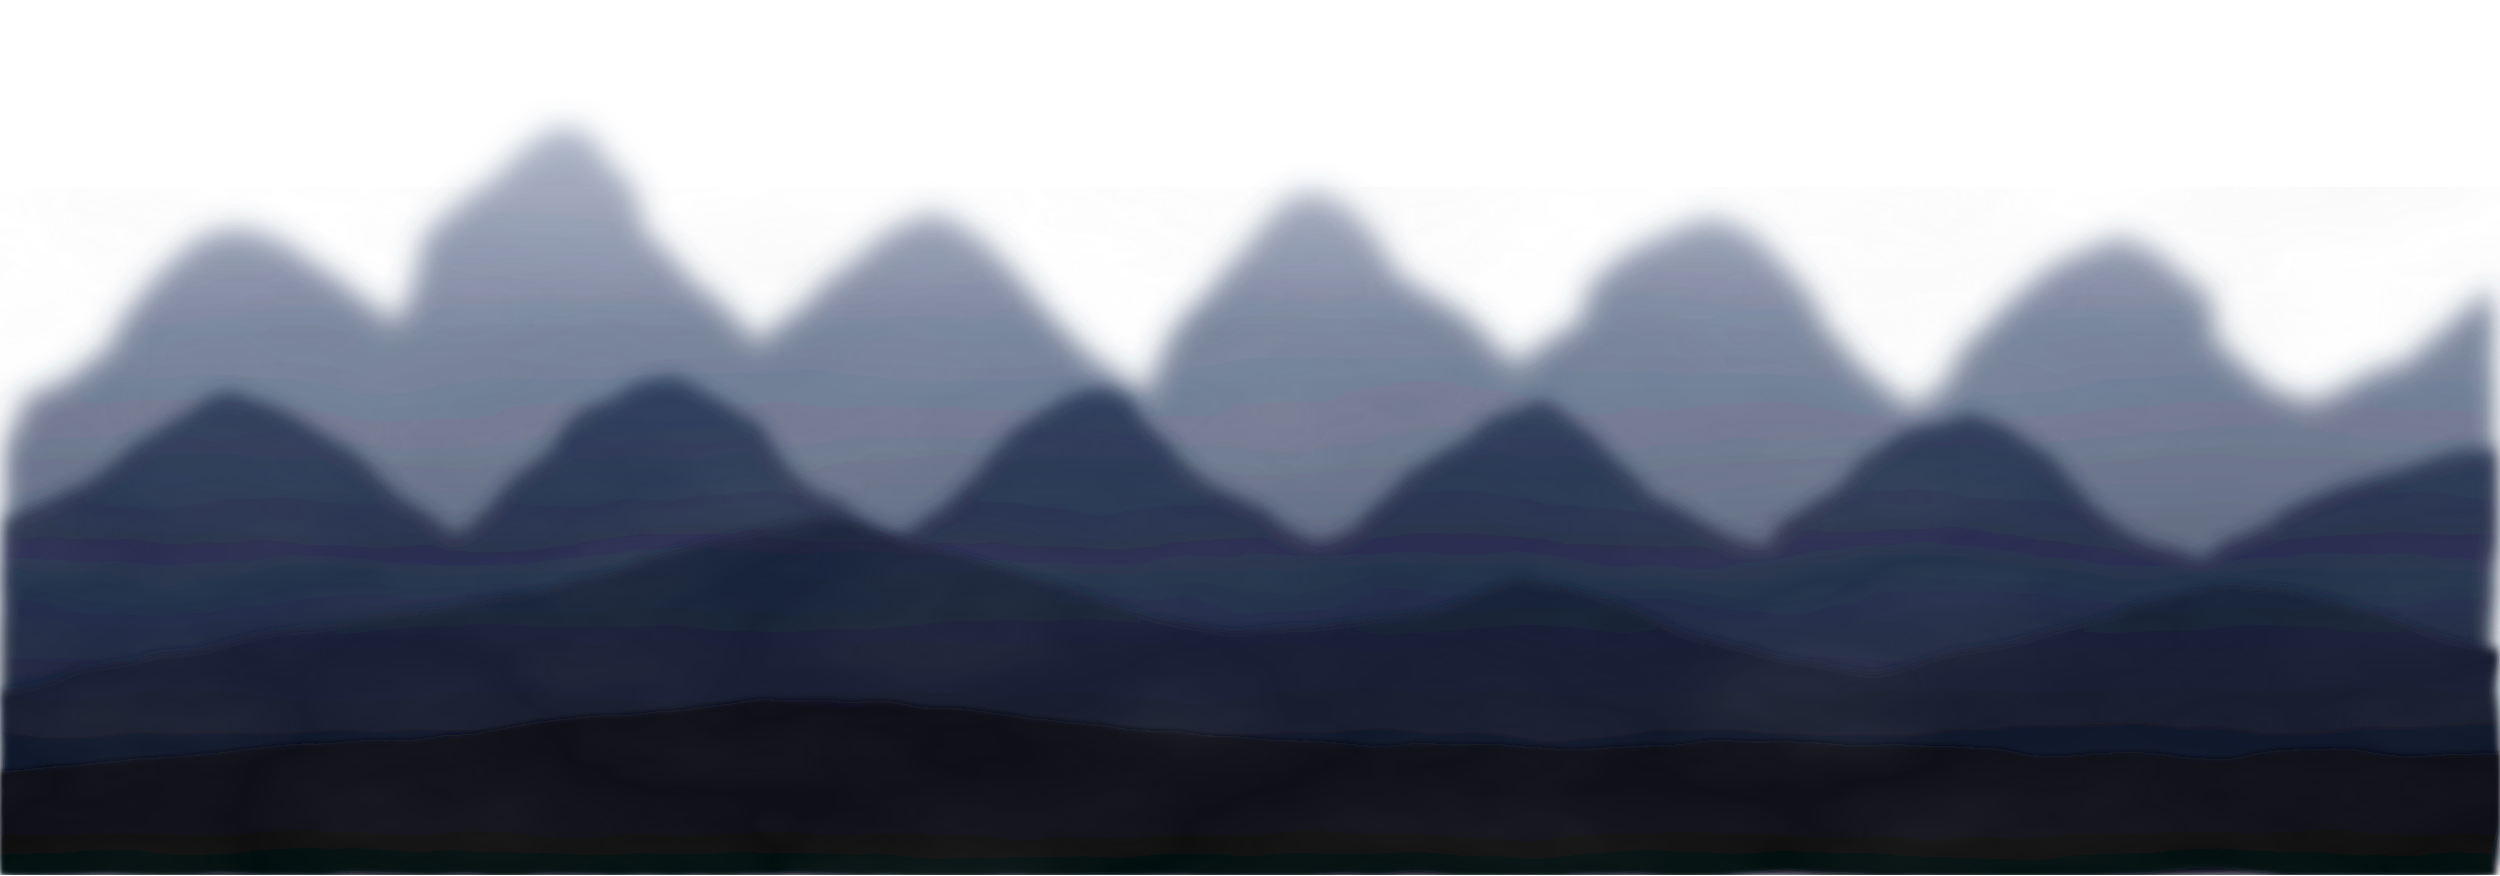
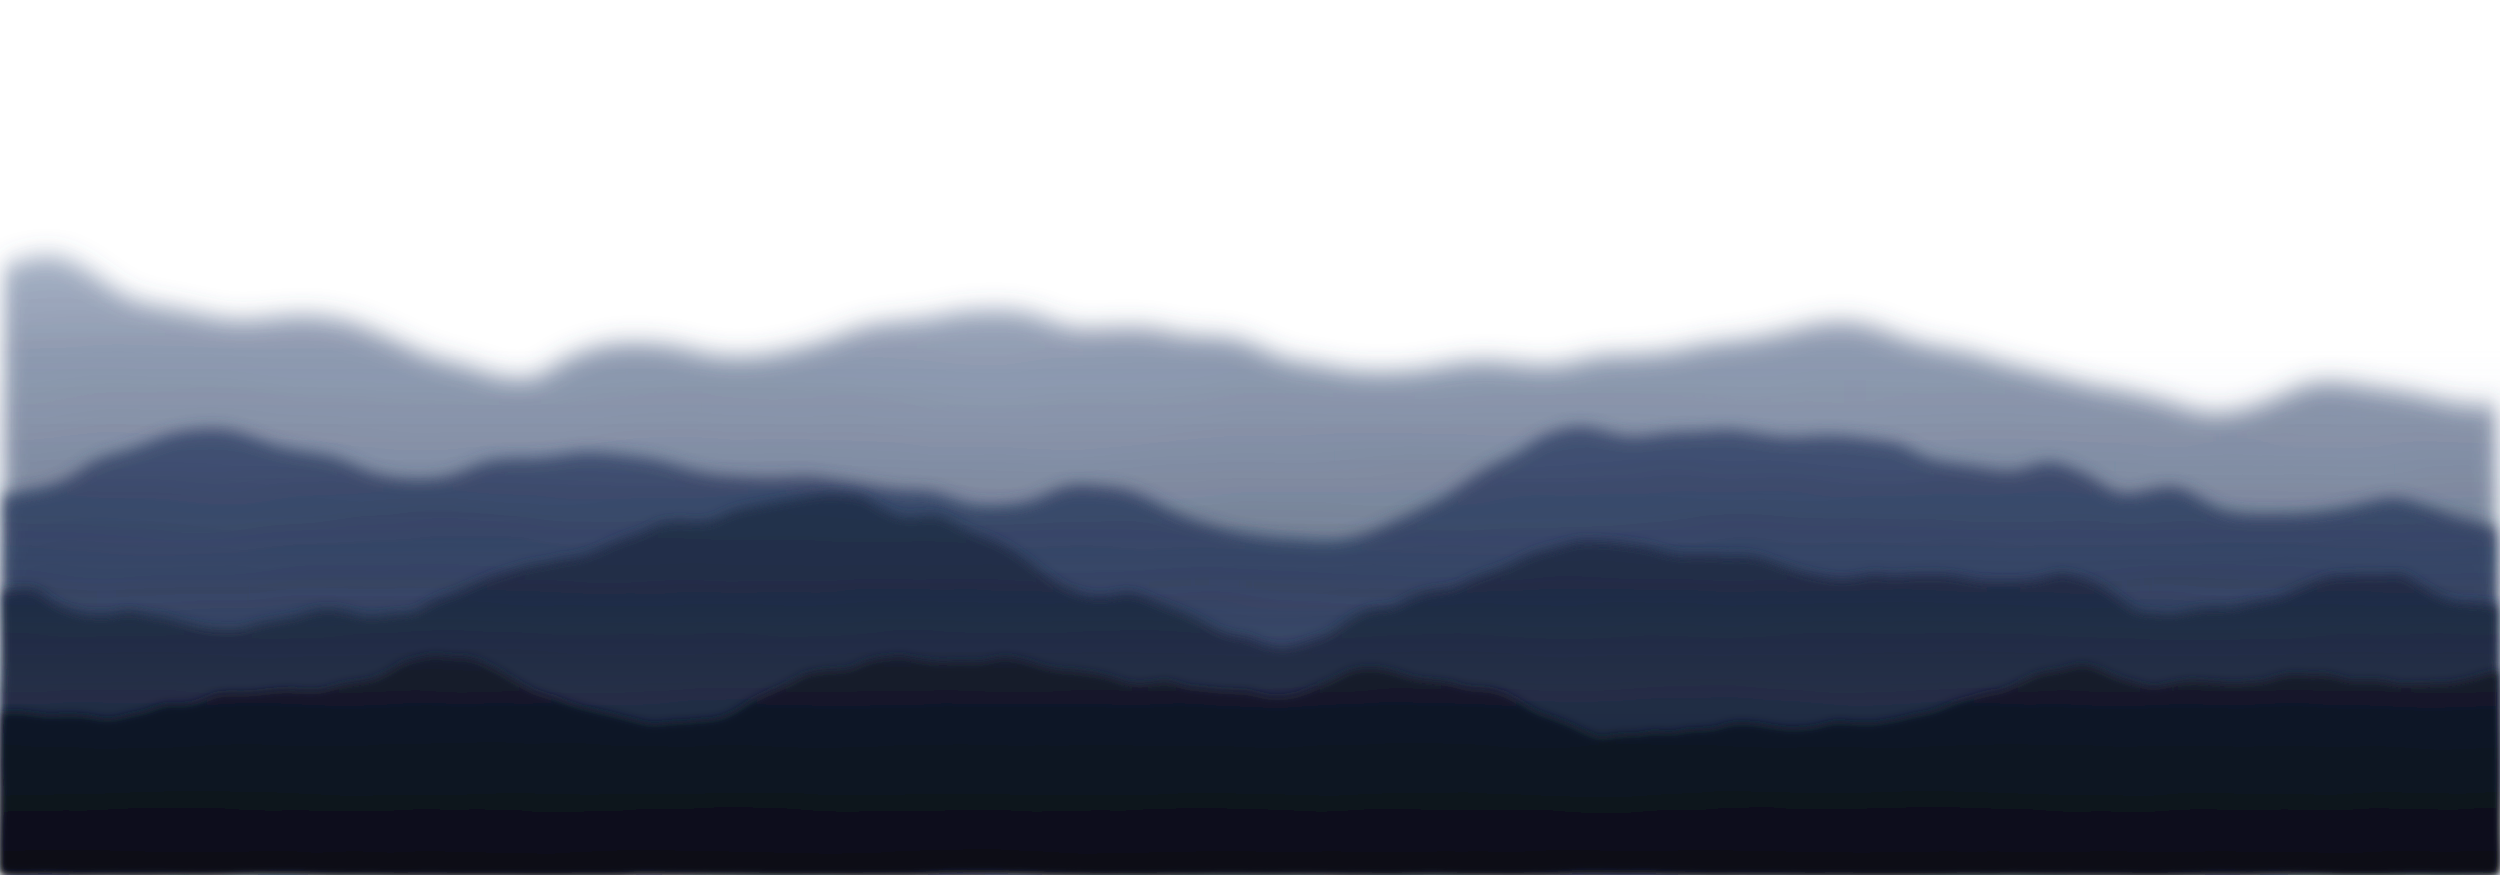
<svg xmlns="http://www.w3.org/2000/svg" width="1200" height="420" viewBox="0 0 1200 420" fill="none" preserveAspectRatio="none">
  <defs>
-     <linearGradient id="far" x1="0" y1="60" x2="0" y2="420" gradientUnits="userSpaceOnUse">
-       <stop offset="0" stop-color="#41557d" stop-opacity="0.62" />
-       <stop offset="0.55" stop-color="#2a3958" stop-opacity="0.72" />
-       <stop offset="1" stop-color="#1d2841" stop-opacity="0.8" />
+     <linearGradient id="far" x1="0" y1="127" x2="0" y2="420" gradientUnits="userSpaceOnUse">
+       <stop offset="0" stop-color="#4a5f87" stop-opacity="0.55" />
+       <stop offset="0.5" stop-color="#31425f" stop-opacity="0.7" />
+       <stop offset="1" stop-color="#202c46" stop-opacity="0.8" />
    </linearGradient>
-     <linearGradient id="mid" x1="0" y1="150" x2="0" y2="420" gradientUnits="userSpaceOnUse">
-       <stop offset="0" stop-color="#2c3c5d" stop-opacity="0.85" />
-       <stop offset="0.6" stop-color="#1b2540" stop-opacity="0.94" />
-       <stop offset="1" stop-color="#121a2c" stop-opacity="1" />
+     <filter id="wash-far" x="-10%" y="-20%" width="120%" height="140%">
+       <feTurbulence type="fractalNoise" baseFrequency="0.007 0.016" numOctaves="3" seed="3" result="n" />
+       <feDisplacementMap in="SourceGraphic" in2="n" scale="22" xChannelSelector="R" yChannelSelector="G" />
+       <feGaussianBlur stdDeviation="6" />
+     </filter>
+     <linearGradient id="fog-far" x1="0" y1="167" x2="0" y2="307" gradientUnits="userSpaceOnUse">
+       <stop offset="0" stop-color="#93a7cc" stop-opacity="0" />
+       <stop offset="0.45" stop-color="#93a7cc" stop-opacity="0.085" />
+       <stop offset="1" stop-color="#93a7cc" stop-opacity="0" />
    </linearGradient>
-     <linearGradient id="near" x1="0" y1="240" x2="0" y2="420" gradientUnits="userSpaceOnUse">
-       <stop offset="0" stop-color="#1c2740" />
-       <stop offset="1" stop-color="#0b1120" />
+     <linearGradient id="mid" x1="0" y1="207" x2="0" y2="420" gradientUnits="userSpaceOnUse">
+       <stop offset="0" stop-color="#34466a" stop-opacity="0.82" />
+       <stop offset="0.55" stop-color="#233050" stop-opacity="0.94" />
+       <stop offset="1" stop-color="#161f34" stop-opacity="1" />
    </linearGradient>
-     <linearGradient id="front" x1="0" y1="320" x2="0" y2="420" gradientUnits="userSpaceOnUse">
-       <stop offset="0" stop-color="#0b111c" />
-       <stop offset="1" stop-color="#06090f" />
+     <filter id="wash-mid" x="-10%" y="-20%" width="120%" height="140%">
+       <feTurbulence type="fractalNoise" baseFrequency="0.008 0.018" numOctaves="3" seed="11" result="n" />
+       <feDisplacementMap in="SourceGraphic" in2="n" scale="16" xChannelSelector="R" yChannelSelector="G" />
+       <feGaussianBlur stdDeviation="3.6" />
+     </filter>
+     <linearGradient id="fog-mid" x1="0" y1="247" x2="0" y2="387" gradientUnits="userSpaceOnUse">
+       <stop offset="0" stop-color="#93a7cc" stop-opacity="0" />
+       <stop offset="0.45" stop-color="#93a7cc" stop-opacity="0.085" />
+       <stop offset="1" stop-color="#93a7cc" stop-opacity="0" />
    </linearGradient>
-     <filter id="wash-far" x="-15%" y="-25%" width="130%" height="155%">
-       <feTurbulence type="fractalNoise" baseFrequency="0.006 0.014" numOctaves="4" seed="11" result="n" />
-       <feDisplacementMap in="SourceGraphic" in2="n" scale="34" xChannelSelector="R" yChannelSelector="G" />
-       <feGaussianBlur stdDeviation="7" />
+     <linearGradient id="near" x1="0" y1="236" x2="0" y2="420" gradientUnits="userSpaceOnUse">
+       <stop offset="0" stop-color="#25334f" stop-opacity="1" />
+       <stop offset="1" stop-color="#101728" stop-opacity="1" />
+     </linearGradient>
+     <filter id="wash-near" x="-10%" y="-20%" width="120%" height="140%">
+       <feTurbulence type="fractalNoise" baseFrequency="0.011 0.022" numOctaves="3" seed="23" result="n" />
+       <feDisplacementMap in="SourceGraphic" in2="n" scale="8" xChannelSelector="R" yChannelSelector="G" />
+       <feGaussianBlur stdDeviation="2.8" />
    </filter>
-     <filter id="wash-mid" x="-15%" y="-25%" width="130%" height="155%">
-       <feTurbulence type="fractalNoise" baseFrequency="0.008 0.018" numOctaves="4" seed="29" result="n" />
-       <feDisplacementMap in="SourceGraphic" in2="n" scale="24" xChannelSelector="R" yChannelSelector="G" />
-       <feGaussianBlur stdDeviation="4" />
-     </filter>
-     <filter id="wash-near" x="-12%" y="-20%" width="124%" height="145%">
-       <feTurbulence type="fractalNoise" baseFrequency="0.01 0.022" numOctaves="3" seed="47" result="n" />
-       <feDisplacementMap in="SourceGraphic" in2="n" scale="16" xChannelSelector="R" yChannelSelector="G" />
-       <feGaussianBlur stdDeviation="2.2" />
-     </filter>
-     <filter id="wash-front" x="-10%" y="-18%" width="120%" height="140%">
-       <feTurbulence type="fractalNoise" baseFrequency="0.012 0.026" numOctaves="3" seed="73" result="n" />
-       <feDisplacementMap in="SourceGraphic" in2="n" scale="11" xChannelSelector="R" yChannelSelector="G" />
-       <feGaussianBlur stdDeviation="1.4" />
-     </filter>
-     <filter id="pool" x="-10%" y="-10%" width="120%" height="120%">
-       <feTurbulence type="fractalNoise" baseFrequency="0.004 0.009" numOctaves="5" seed="19" />
-       <feColorMatrix type="saturate" values="0" />
-       <feComponentTransfer>
-         <feFuncA type="table" tableValues="0 0.12 0.02 0.16 0" />
-       </feComponentTransfer>
+     <linearGradient id="fog-near" x1="0" y1="276" x2="0" y2="416" gradientUnits="userSpaceOnUse">
+       <stop offset="0" stop-color="#93a7cc" stop-opacity="0" />
+       <stop offset="0.45" stop-color="#93a7cc" stop-opacity="0.085" />
+       <stop offset="1" stop-color="#93a7cc" stop-opacity="0" />
+     </linearGradient>
+     <linearGradient id="front" x1="0" y1="314" x2="0" y2="420" gradientUnits="userSpaceOnUse">
+       <stop offset="0" stop-color="#141c2e" stop-opacity="1" />
+       <stop offset="1" stop-color="#090d17" stop-opacity="1" />
+     </linearGradient>
+     <filter id="wash-front" x="-10%" y="-20%" width="120%" height="140%">
+       <feTurbulence type="fractalNoise" baseFrequency="0.014 0.027" numOctaves="3" seed="41" result="n" />
+       <feDisplacementMap in="SourceGraphic" in2="n" scale="5" xChannelSelector="R" yChannelSelector="G" />
+       <feGaussianBlur stdDeviation="2.0" />
    </filter>
    <linearGradient id="skyfade" x1="0" y1="0" x2="0" y2="420" gradientUnits="userSpaceOnUse">
-       <stop offset="0" stop-color="#ffffff" stop-opacity="0.25" />
-       <stop offset="0.16" stop-color="#ffffff" stop-opacity="0.7" />
-       <stop offset="0.38" stop-color="#ffffff" stop-opacity="1" />
+       <stop offset="0" stop-color="#ffffff" stop-opacity="0.3" />
+       <stop offset="0.18" stop-color="#ffffff" stop-opacity="0.8" />
+       <stop offset="0.4" stop-color="#ffffff" stop-opacity="1" />
    </linearGradient>
    <mask id="dissolve">
      <rect x="0" y="0" width="1200" height="420" fill="url(#skyfade)" />
    </mask>
  </defs>
  <g mask="url(#dissolve)">
-     <path filter="url(#wash-far)" fill="url(#far)" d="M0 196 C 40 170, 66 142, 96 118 C 128 92, 152 128, 184 152 C 214 118, 238 76, 272 64          C 308 78, 330 138, 362 166 C 392 140, 414 104, 448 96 C 484 112, 508 168, 544 186          C 578 156, 600 100, 636 88 C 674 104, 696 162, 730 184 C 764 152, 788 108, 824 100          C 862 118, 884 172, 920 190 C 952 164, 976 122, 1012 114 C 1050 132, 1074 180, 1110 196          C 1142 178, 1170 152, 1200 138 L1200 420 L0 420 Z" />
-     <path filter="url(#wash-mid)" fill="url(#mid)" d="M0 254 C 44 236, 74 202, 112 188 C 152 200, 178 240, 216 254 C 254 232, 280 190, 320 180          C 360 196, 386 242, 426 256 C 462 238, 488 198, 528 190 C 568 206, 594 248, 634 260          C 672 240, 698 202, 738 194 C 778 210, 804 250, 844 262 C 882 242, 908 206, 948 200          C 990 216, 1016 254, 1058 264 C 1098 248, 1150 224, 1200 212 L1200 420 L0 420 Z" />
-     <path filter="url(#wash-near)" fill="url(#near)" d="M0 330 C 70 316, 140 300, 220 288 C 290 278, 340 262, 396 248          C 452 260, 500 286, 566 300 C 626 310, 672 292, 730 280 C 790 292, 836 316, 900 324          C 960 312, 1010 288, 1072 282 C 1120 286, 1162 300, 1200 312 L1200 420 L0 420 Z" />
-     <path filter="url(#wash-front)" fill="url(#front)" d="M0 372 C 130 358, 260 346, 396 336 C 520 344, 640 366, 780 358          C 900 350, 1010 368, 1120 360 C 1150 358, 1176 362, 1200 358 L1200 420 L0 420 Z" />
-     <rect x="0" y="120" width="1200" height="300" filter="url(#pool)" opacity="0.5" />
+     <path filter="url(#wash-far)" fill="url(#far)" d="M0 420 L0 127.7 Q0 127.7 3 127.6 Q6 127.5 9 127.3 Q12 127.1 15 127.0 Q18 126.8 21 126.8 Q24 126.8 27 127.0 Q30 127.2 33 127.8 Q36 128.4 39 129.5 Q42 130.6 45 132.0 Q48 133.5 51 135.1 Q54 136.7 57 138.4 Q60 140.1 63 141.7 Q66 143.2 69 144.5 Q72 145.8 75 146.7 Q78 147.7 81 148.6 Q84 149.5 87 150.3 Q90 151.2 93 151.9 Q96 152.7 99 153.3 Q102 153.9 105 154.4 Q108 154.8 111 155.1 Q114 155.3 117 155.2 Q120 155.0 123 154.6 Q126 154.2 129 153.7 Q132 153.2 135 152.8 Q138 152.5 141 152.4 Q144 152.3 147 152.6 Q150 153.0 153 153.6 Q156 154.3 159 155.0 Q162 155.8 165 156.7 Q168 157.5 171 158.5 Q174 159.4 177 160.4 Q180 161.3 183 162.2 Q186 163.2 189 164.1 Q192 165.0 195 165.9 Q198 166.8 201 167.6 Q204 168.4 207 169.2 Q210 169.9 213 170.4 Q216 171.0 219 171.4 Q222 171.7 225 172.1 Q228 172.5 231 173.1 Q234 173.7 237 174.4 Q240 175.0 243 175.6 Q246 176.1 249 176.4 Q252 176.7 255 176.6 Q258 176.4 261 175.8 Q264 175.2 267 174.4 Q270 173.5 273 172.5 Q276 171.6 279 170.6 Q282 169.6 285 168.8 Q288 167.9 291 167.4 Q294 166.8 297 166.5 Q300 166.3 303 166.3 Q306 166.3 309 166.6 Q312 166.8 315 167.3 Q318 167.7 321 168.3 Q324 168.8 327 169.4 Q330 170.0 333 170.5 Q336 171.1 339 171.6 Q342 172.2 345 172.7 Q348 173.2 351 173.6 Q354 174.0 357 174.2 Q360 174.4 363 174.4 Q366 174.3 369 174.0 Q372 173.7 375 173.0 Q378 172.3 381 171.4 Q384 170.5 387 169.5 Q390 168.4 393 167.3 Q396 166.2 399 165.0 Q402 163.9 405 162.7 Q408 161.6 411 160.5 Q414 159.4 417 158.4 Q420 157.3 423 156.3 Q426 155.4 429 154.5 Q432 153.6 435 152.7 Q438 151.9 441 151.2 Q444 150.5 447 149.9 Q450 149.2 453 148.7 Q456 148.1 459 147.7 Q462 147.3 465 147.1 Q468 146.9 471 146.9 Q474 146.9 477 147.2 Q480 147.4 483 148.0 Q486 148.7 489 149.6 Q492 150.6 495 151.8 Q498 153.1 501 154.3 Q504 155.6 507 156.8 Q510 158.0 513 158.9 Q516 159.9 519 160.4 Q522 160.9 525 161.0 Q528 161.1 531 161.1 Q534 161.0 537 161.0 Q540 160.9 543 161.0 Q546 161.1 549 161.5 Q552 161.9 555 162.6 Q558 163.3 561 163.8 Q564 164.4 567 164.7 Q570 165.1 573 165.3 Q576 165.6 579 165.8 Q582 166.1 585 166.4 Q588 166.8 591 167.3 Q594 167.8 597 168.6 Q600 169.4 603 170.3 Q606 171.2 609 172.1 Q612 173.0 615 173.8 Q618 174.6 621 175.2 Q624 175.8 627 176.0 Q630 176.2 633 176.3 Q636 176.5 639 176.6 Q642 176.8 645 177.0 Q648 177.2 651 177.3 Q654 177.5 657 177.5 Q660 177.6 663 177.6 Q666 177.6 669 177.4 Q672 177.2 675 176.8 Q678 176.4 681 175.9 Q684 175.3 687 174.7 Q690 174.0 693 173.5 Q696 172.9 699 172.5 Q702 172.1 705 172.0 Q708 171.8 711 171.9 Q714 172.0 717 172.2 Q720 172.5 723 172.8 Q726 173.1 729 173.4 Q732 173.8 735 174.1 Q738 174.3 741 174.4 Q744 174.5 747 174.5 Q750 174.4 753 174.1 Q756 173.8 759 173.4 Q762 173.0 765 172.6 Q768 172.2 771 172.0 Q774 171.8 777 171.9 Q780 171.9 783 172.0 Q786 172.1 789 172.1 Q792 172.1 795 172.0 Q798 172.0 801 171.9 Q804 171.8 807 171.6 Q810 171.5 813 171.2 Q816 171.0 819 170.8 Q822 170.5 825 170.3 Q828 170.0 831 169.6 Q834 169.2 837 168.7 Q840 168.2 843 167.6 Q846 167.0 849 166.3 Q852 165.5 855 164.9 Q858 164.3 861 163.8 Q864 163.3 867 162.9 Q870 162.5 873 162.2 Q876 161.9 879 161.6 Q882 161.3 885 160.9 Q888 160.6 891 160.5 Q894 160.4 897 160.7 Q900 161.1 903 161.7 Q906 162.4 909 163.2 Q912 164.0 915 164.8 Q918 165.6 921 166.3 Q924 166.9 927 167.4 Q930 168.0 933 168.6 Q936 169.1 939 169.8 Q942 170.4 945 171.1 Q948 171.9 951 172.6 Q954 173.4 957 174.2 Q960 175.0 963 175.8 Q966 176.6 969 177.2 Q972 177.8 975 178.2 Q978 178.7 981 179.2 Q984 179.8 987 180.5 Q990 181.2 993 182.1 Q996 183.0 999 184.1 Q1002 185.3 1005 186.2 Q1008 187.2 1011 188.0 Q1014 188.7 1017 189.4 Q1020 190.1 1023 190.7 Q1026 191.3 1029 191.9 Q1032 192.6 1035 193.3 Q1038 194.1 1041 195.0 Q1044 195.8 1047 196.7 Q1050 197.6 1053 198.4 Q1056 199.1 1059 199.6 Q1062 200.1 1065 200.2 Q1068 200.3 1071 200.0 Q1074 199.7 1077 198.9 Q1080 198.1 1083 196.9 Q1086 195.7 1089 194.2 Q1092 192.8 1095 191.4 Q1098 190.0 1101 188.7 Q1104 187.5 1107 186.6 Q1110 185.8 1113 185.4 Q1116 185.0 1119 184.9 Q1122 184.8 1125 185.0 Q1128 185.2 1131 185.5 Q1134 185.8 1137 186.1 Q1140 186.3 1143 186.5 Q1146 186.7 1149 186.8 Q1152 187.0 1155 187.4 Q1158 187.9 1161 188.6 Q1164 189.2 1167 190.0 Q1170 190.7 1173 191.3 Q1176 191.9 1179 192.3 Q1182 192.7 1185 192.8 Q1188 192.8 1191 192.6 Q1194 192.3 1197 191.8 L1200 191.4 L1200 420 Z" />
+     <rect x="0" y="167" width="1200" height="253" fill="url(#fog-far)" />
+     <path filter="url(#wash-mid)" fill="url(#mid)" d="M0 420 L0 238.4 Q0 238.4 3 238.3 Q6 238.2 9 237.9 Q12 237.5 15 237.0 Q18 236.4 21 235.5 Q24 234.6 27 233.1 Q30 231.7 33 229.7 Q36 227.6 39 225.4 Q42 223.2 45 221.4 Q48 219.7 51 218.7 Q54 217.8 57 217.1 Q60 216.4 63 215.6 Q66 214.8 69 214.0 Q72 213.2 75 212.5 Q78 211.7 81 211.0 Q84 210.3 87 209.6 Q90 209.0 93 208.5 Q96 208.0 99 207.7 Q102 207.4 105 207.4 Q108 207.5 111 208.0 Q114 208.6 117 209.5 Q120 210.5 123 211.6 Q126 212.6 129 213.6 Q132 214.7 135 215.7 Q138 216.7 141 217.8 Q144 218.8 147 219.7 Q150 220.6 153 221.2 Q156 221.8 159 222.5 Q162 223.2 165 224.2 Q168 225.2 171 226.3 Q174 227.4 177 228.4 Q180 229.3 183 230.0 Q186 230.7 189 231.2 Q192 231.7 195 231.9 Q198 232.2 201 232.2 Q204 232.2 207 231.9 Q210 231.6 213 230.8 Q216 230.0 219 228.9 Q222 227.7 225 226.5 Q228 225.2 231 224.0 Q234 222.8 237 221.9 Q240 221.1 243 220.6 Q246 220.0 249 219.7 Q252 219.4 255 219.1 Q258 218.7 261 218.3 Q264 217.9 267 217.3 Q270 216.7 273 216.1 Q276 215.6 279 215.2 Q282 214.9 285 214.9 Q288 214.9 291 215.2 Q294 215.5 297 216.0 Q300 216.5 303 217.1 Q306 217.7 309 218.2 Q312 218.8 315 219.5 Q318 220.3 321 221.2 Q324 222.1 327 223.0 Q330 224.0 333 224.8 Q336 225.7 339 226.3 Q342 227.0 345 227.5 Q348 228.0 351 228.4 Q354 228.8 357 229.2 Q360 229.5 363 229.9 Q366 230.2 369 230.3 Q372 230.4 375 230.3 Q378 230.3 381 230.2 Q384 230.2 387 230.5 Q390 230.7 393 231.1 Q396 231.6 399 232.0 Q402 232.4 405 232.8 Q408 233.1 411 233.5 Q414 233.9 417 234.2 Q420 234.6 423 235.0 Q426 235.4 429 235.8 Q432 236.2 435 236.6 Q438 236.9 441 237.1 Q444 237.3 447 237.8 Q450 238.4 453 239.1 Q456 239.9 459 240.5 Q462 241.2 465 241.5 Q468 241.8 471 241.7 Q474 241.7 477 241.4 Q480 241.1 483 240.7 Q486 240.3 489 239.7 Q492 239.1 495 238.4 Q498 237.6 501 236.6 Q504 235.7 507 234.8 Q510 233.8 513 233.3 Q516 232.7 519 232.6 Q522 232.6 525 232.6 Q528 232.5 531 232.5 Q534 232.5 537 232.7 Q540 233.0 543 233.9 Q546 234.7 549 236.0 Q552 237.4 555 238.8 Q558 240.2 561 241.6 Q564 242.9 567 244.0 Q570 245.0 573 245.8 Q576 246.6 579 247.5 Q582 248.3 585 249.2 Q588 250.1 591 251.0 Q594 251.9 597 252.7 Q600 253.4 603 254.1 Q606 254.7 609 255.3 Q612 255.9 615 256.3 Q618 256.7 621 256.9 Q624 257.2 627 257.4 Q630 257.7 633 258.0 Q636 258.2 639 258.3 Q642 258.3 645 257.8 Q648 257.3 651 256.3 Q654 255.2 657 253.7 Q660 252.3 663 250.6 Q666 249.0 669 247.4 Q672 245.8 675 244.4 Q678 243.0 681 241.7 Q684 240.4 687 239.0 Q690 237.7 693 236.2 Q696 234.7 699 233.0 Q702 231.3 705 229.6 Q708 227.8 711 226.3 Q714 224.7 717 223.3 Q720 221.9 723 220.6 Q726 219.3 729 218.0 Q732 216.6 735 214.8 Q738 213.1 741 211.4 Q744 209.7 747 208.5 Q750 207.3 753 206.9 Q756 206.6 759 207.2 Q762 207.8 765 209.0 Q768 210.1 771 211.3 Q774 212.5 777 213.2 Q780 214.0 783 214.1 Q786 214.2 789 213.9 Q792 213.6 795 213.2 Q798 212.8 801 212.6 Q804 212.4 807 212.5 Q810 212.5 813 212.4 Q816 212.2 819 212.0 Q822 211.8 825 211.6 Q828 211.5 831 211.6 Q834 211.8 837 212.0 Q840 212.2 843 212.3 Q846 212.5 849 212.6 Q852 212.6 855 212.6 Q858 212.5 861 212.3 Q864 212.0 867 211.7 Q870 211.4 873 211.0 Q876 210.7 879 210.5 Q882 210.2 885 210.1 Q888 210.0 891 210.0 Q894 210.0 897 210.1 Q900 210.2 903 210.4 Q906 210.6 909 210.9 Q912 211.3 915 212.3 Q918 213.4 921 214.8 Q924 216.3 927 217.7 Q930 219.1 933 220.1 Q936 221.0 939 221.6 Q942 222.3 945 222.9 Q948 223.6 951 224.3 Q954 224.9 957 225.5 Q960 226.0 963 226.3 Q966 226.5 969 226.0 Q972 225.5 975 224.7 Q978 223.9 981 223.5 Q984 223.0 987 223.5 Q990 223.9 993 225.3 Q996 226.6 999 228.5 Q1002 230.3 1005 232.0 Q1008 233.7 1011 234.8 Q1014 235.9 1017 236.0 Q1020 236.1 1023 235.6 Q1026 235.1 1029 234.4 Q1032 233.7 1035 233.3 Q1038 232.9 1041 233.2 Q1044 233.6 1047 235.0 Q1050 236.3 1053 238.1 Q1056 239.9 1059 241.5 Q1062 243.2 1065 244.2 Q1068 245.2 1071 245.8 Q1074 246.5 1077 246.9 Q1080 247.4 1083 247.6 Q1086 247.8 1089 247.8 Q1092 247.8 1095 247.5 Q1098 247.2 1101 246.7 Q1104 246.1 1107 245.4 Q1110 244.7 1113 244.0 Q1116 243.3 1119 242.6 Q1122 241.9 1125 241.0 Q1128 240.2 1131 239.4 Q1134 238.6 1137 238.1 Q1140 237.6 1143 237.6 Q1146 237.6 1149 238.2 Q1152 238.8 1155 239.8 Q1158 240.8 1161 242.1 Q1164 243.3 1167 244.6 Q1170 245.9 1173 247.0 Q1176 248.1 1179 249.0 Q1182 250.0 1185 250.9 Q1188 251.9 1191 252.9 Q1194 253.9 1197 254.9 L1200 256.0 L1200 420 Z" />
+     <rect x="0" y="247" width="1200" height="173" fill="url(#fog-mid)" />
+     <path filter="url(#wash-near)" fill="url(#near)" d="M0 420 L0 283.2 Q0 283.2 3 283.2 Q6 283.2 9 283.0 Q12 282.8 15 282.9 Q18 282.9 21 285.1 Q24 287.3 27 289.3 Q30 291.3 33 292.6 Q36 293.8 39 294.5 Q42 295.1 45 294.9 Q48 294.7 51 294.6 Q54 294.5 57 293.5 Q60 292.5 63 292.4 Q66 292.3 69 293.2 Q72 294.1 75 294.4 Q78 294.6 81 295.5 Q84 296.4 87 297.2 Q90 297.9 93 298.7 Q96 299.6 99 300.0 Q102 300.5 105 300.6 Q108 300.7 111 300.9 Q114 301.0 117 300.4 Q120 299.9 123 298.6 Q126 297.4 129 296.8 Q132 296.1 135 295.4 Q138 294.8 141 294.4 Q144 294.1 147 293.1 Q150 292.1 153 291.8 Q156 291.5 159 291.8 Q162 292.1 165 292.6 Q168 293.1 171 294.2 Q174 295.2 177 295.8 Q180 296.3 183 295.9 Q186 295.5 189 295.3 Q192 295.0 195 295.1 Q198 295.1 201 293.3 Q204 291.5 207 289.7 Q210 287.9 213 286.9 Q216 285.9 219 284.6 Q222 283.3 225 282.2 Q228 281.0 231 280.0 Q234 279.0 237 278.0 Q240 277.1 243 276.2 Q246 275.3 249 274.2 Q252 273.1 255 272.6 Q258 272.0 261 271.5 Q264 271.0 267 270.0 Q270 268.9 273 268.6 Q276 268.2 279 267.3 Q282 266.3 285 265.2 Q288 264.1 291 262.8 Q294 261.6 297 260.5 Q300 259.4 303 258.3 Q306 257.2 309 255.7 Q312 254.2 315 252.7 Q318 251.3 321 250.6 Q324 249.9 327 249.7 Q330 249.5 333 249.8 Q336 250.0 339 249.8 Q342 249.5 345 248.0 Q348 246.5 351 245.6 Q354 244.6 357 244.2 Q360 243.9 363 243.3 Q366 242.8 369 242.1 Q372 241.5 375 241.1 Q378 240.7 381 240.2 Q384 239.7 387 238.9 Q390 238.2 393 237.5 Q396 236.8 399 236.6 Q402 236.4 405 236.4 Q408 236.5 411 236.5 Q414 236.6 417 238.1 Q420 239.6 423 241.4 Q426 243.2 429 244.7 Q432 246.3 435 246.5 Q438 246.7 441 246.2 Q444 245.8 447 245.8 Q450 245.8 453 247.0 Q456 248.1 459 249.8 Q462 251.5 465 252.5 Q468 253.5 471 254.7 Q474 255.8 477 257.2 Q480 258.5 483 260.4 Q486 262.3 489 264.2 Q492 266.0 495 268.3 Q498 270.5 501 272.9 Q504 275.4 507 277.7 Q510 280.0 513 281.6 Q516 283.2 519 284.4 Q522 285.5 525 285.8 Q528 286.1 531 285.8 Q534 285.5 537 284.8 Q540 284.1 543 284.6 Q546 285.1 549 286.2 Q552 287.3 555 288.8 Q558 290.2 561 291.6 Q564 293.0 567 294.4 Q570 295.8 573 297.3 Q576 298.8 579 300.5 Q582 302.2 585 303.1 Q588 303.9 591 304.6 Q594 305.2 597 305.2 Q600 305.2 603 306.2 Q606 307.1 609 308.0 Q612 308.8 615 309.3 Q618 309.7 621 309.0 Q624 308.2 627 307.0 Q630 305.7 633 304.7 Q636 303.7 639 302.0 Q642 300.2 645 298.1 Q648 296.0 651 294.2 Q654 292.4 657 291.6 Q660 290.9 663 290.8 Q666 290.8 669 289.1 Q672 287.5 675 285.9 Q678 284.3 681 283.2 Q684 282.0 687 281.7 Q690 281.4 693 281.0 Q696 280.7 699 279.3 Q702 277.9 705 276.6 Q708 275.3 711 274.5 Q714 273.7 717 273.0 Q720 272.3 723 271.3 Q726 270.3 729 268.8 Q732 267.3 735 266.1 Q738 265.0 741 264.6 Q744 264.2 747 263.7 Q750 263.2 753 262.5 Q756 261.9 759 261.6 Q762 261.4 765 261.5 Q768 261.7 771 261.5 Q774 261.4 777 261.7 Q780 262.0 783 262.3 Q786 262.7 789 263.1 Q792 263.6 795 264.3 Q798 265.1 801 265.8 Q804 266.5 807 266.7 Q810 266.9 813 266.8 Q816 266.7 819 266.4 Q822 266.2 825 266.6 Q828 267.1 831 266.9 Q834 266.7 837 267.2 Q840 267.6 843 268.1 Q846 268.7 849 269.8 Q852 270.8 855 272.0 Q858 273.1 861 273.8 Q864 274.6 867 275.0 Q870 275.5 873 275.9 Q876 276.4 879 276.9 Q882 277.5 885 277.5 Q888 277.4 891 277.0 Q894 276.5 897 276.0 Q900 275.5 903 276.3 Q906 277.1 909 277.0 Q912 276.9 915 276.4 Q918 275.9 921 276.0 Q924 276.0 927 276.0 Q930 275.9 933 276.2 Q936 276.4 939 276.7 Q942 277.0 945 277.4 Q948 277.7 951 278.1 Q954 278.5 957 278.4 Q960 278.4 963 278.7 Q966 279.0 969 278.8 Q972 278.6 975 278.6 Q978 278.6 981 277.7 Q984 276.9 987 276.3 Q990 275.6 993 276.2 Q996 276.7 999 277.4 Q1002 278.2 1005 279.2 Q1008 280.2 1011 281.5 Q1014 282.8 1017 285.0 Q1020 287.2 1023 289.3 Q1026 291.3 1029 291.7 Q1032 292.1 1035 292.0 Q1038 291.9 1041 292.2 Q1044 292.5 1047 291.7 Q1050 291.0 1053 290.4 Q1056 289.8 1059 289.5 Q1062 289.2 1065 289.4 Q1068 289.5 1071 289.4 Q1074 289.3 1077 288.5 Q1080 287.7 1083 287.4 Q1086 287.0 1089 286.8 Q1092 286.6 1095 285.8 Q1098 285.0 1101 283.5 Q1104 282.1 1107 280.6 Q1110 279.2 1113 278.1 Q1116 277.0 1119 276.9 Q1122 276.8 1125 276.7 Q1128 276.7 1131 276.3 Q1134 276.0 1137 275.9 Q1140 275.8 1143 275.4 Q1146 275.0 1149 274.7 Q1152 274.4 1155 276.1 Q1158 277.9 1161 279.9 Q1164 281.9 1167 283.9 Q1170 285.8 1173 286.9 Q1176 287.9 1179 288.3 Q1182 288.7 1185 288.6 Q1188 288.5 1191 289.1 Q1194 289.7 1197 290.1 L1200 290.4 L1200 420 Z" />
+     <rect x="0" y="276" width="1200" height="144" fill="url(#fog-near)" />
+     <path filter="url(#wash-front)" fill="url(#front)" d="M0 420 L0 342.2 Q0 342.2 3 342.1 Q6 341.9 9 342.2 Q12 342.5 15 342.9 Q18 343.3 21 343.6 Q24 343.9 27 343.6 Q30 343.3 33 343.3 Q36 343.4 39 343.5 Q42 343.7 45 344.2 Q48 344.8 51 344.9 Q54 344.9 57 344.2 Q60 343.5 63 342.8 Q66 342.2 69 341.3 Q72 340.4 75 339.1 Q78 337.9 81 337.7 Q84 337.6 87 337.7 Q90 337.8 93 337.0 Q96 336.3 99 334.7 Q102 333.2 105 333.0 Q108 332.7 111 333.0 Q114 333.3 117 333.3 Q120 333.3 123 332.8 Q126 332.3 129 331.9 Q132 331.4 135 331.1 Q138 330.8 141 330.9 Q144 330.9 147 330.9 Q150 330.8 153 330.5 Q156 330.1 159 329.2 Q162 328.3 165 327.8 Q168 327.2 171 326.9 Q174 326.6 177 326.0 Q180 325.4 183 324.0 Q186 322.7 189 320.6 Q192 318.6 195 317.7 Q198 316.8 201 316.1 Q204 315.4 207 314.9 Q210 314.4 213 314.7 Q216 315.0 219 314.9 Q222 314.8 225 315.2 Q228 315.6 231 316.7 Q234 317.8 237 319.5 Q240 321.1 243 323.1 Q246 325.1 249 327.0 Q252 328.8 255 330.6 Q258 332.3 261 333.3 Q264 334.2 267 335.5 Q270 336.9 273 338.0 Q276 339.2 279 339.9 Q282 340.6 285 341.2 Q288 341.8 291 342.5 Q294 343.3 297 344.0 Q300 344.7 303 345.5 Q306 346.4 309 347.1 Q312 347.9 315 347.8 Q318 347.7 321 347.4 Q324 347.0 327 347.0 Q330 347.0 333 346.6 Q336 346.2 339 346.2 Q342 346.2 345 345.5 Q348 344.8 351 343.2 Q354 341.6 357 339.3 Q360 337.0 363 335.2 Q366 333.3 369 331.8 Q372 330.3 375 328.9 Q378 327.4 381 325.5 Q384 323.5 387 322.7 Q390 322.0 393 321.7 Q396 321.3 399 321.2 Q402 321.1 405 321.1 Q408 321.0 411 319.8 Q414 318.5 417 317.8 Q420 317.1 423 316.8 Q426 316.5 429 316.0 Q432 315.5 435 316.4 Q438 317.4 441 318.0 Q444 318.7 447 319.0 Q450 319.3 453 319.2 Q456 319.1 459 318.9 Q462 318.7 465 318.9 Q468 319.0 471 318.6 Q474 318.2 477 317.4 Q480 316.6 483 316.5 Q486 316.5 489 317.1 Q492 317.7 495 318.5 Q498 319.3 501 319.9 Q504 320.6 507 321.2 Q510 321.9 513 322.1 Q516 322.3 519 322.8 Q522 323.3 525 323.7 Q528 324.2 531 325.0 Q534 325.8 537 326.7 Q540 327.7 543 328.1 Q546 328.6 549 328.3 Q552 328.1 555 327.5 Q558 326.8 561 327.2 Q564 327.7 567 328.6 Q570 329.4 573 329.5 Q576 329.5 579 329.8 Q582 330.1 585 330.3 Q588 330.5 591 330.6 Q594 330.6 597 330.8 Q600 331.1 603 331.8 Q606 332.6 609 332.8 Q612 333.1 615 333.0 Q618 333.0 621 332.6 Q624 332.1 627 331.0 Q630 329.8 633 328.7 Q636 327.6 639 326.5 Q642 325.3 645 323.7 Q648 322.1 651 321.6 Q654 321.2 657 321.4 Q660 321.6 663 322.3 Q666 323.1 669 324.1 Q672 325.2 675 326.1 Q678 327.0 681 327.4 Q684 327.8 687 328.0 Q690 328.3 693 328.6 Q696 329.0 699 329.6 Q702 330.3 705 330.4 Q708 330.6 711 330.6 Q714 330.5 717 331.1 Q720 331.8 723 332.8 Q726 333.9 729 335.4 Q732 336.8 735 338.6 Q738 340.4 741 341.5 Q744 342.6 747 344.3 Q750 346.0 753 347.3 Q756 348.6 759 350.3 Q762 351.9 765 353.3 Q768 354.8 771 354.2 Q774 353.6 777 353.5 Q780 353.3 783 353.3 Q786 353.3 789 352.5 Q792 351.6 795 351.9 Q798 352.2 801 352.2 Q804 352.2 807 351.7 Q810 351.2 813 351.2 Q816 351.2 819 350.8 Q822 350.5 825 349.4 Q828 348.4 831 347.7 Q834 347.0 837 346.8 Q840 346.6 843 346.8 Q846 347.0 849 347.6 Q852 348.1 855 348.5 Q858 348.9 861 348.8 Q864 348.7 867 348.7 Q870 348.6 873 347.8 Q876 346.9 879 346.0 Q882 345.0 885 345.3 Q888 345.5 891 345.7 Q894 345.8 897 345.8 Q900 345.8 903 345.1 Q906 344.5 909 344.1 Q912 343.7 915 343.1 Q918 342.5 921 342.2 Q924 341.9 927 341.1 Q930 340.4 933 339.4 Q936 338.4 939 337.5 Q942 336.7 945 335.9 Q948 335.1 951 334.2 Q954 333.3 957 332.7 Q960 332.1 963 330.7 Q966 329.2 969 327.4 Q972 325.6 975 324.4 Q978 323.1 981 322.9 Q984 322.7 987 322.2 Q990 321.8 993 320.7 Q996 319.7 999 319.6 Q1002 319.4 1005 320.6 Q1008 321.8 1011 323.3 Q1014 324.7 1017 325.6 Q1020 326.5 1023 327.3 Q1026 328.1 1029 329.1 Q1032 330.0 1035 329.6 Q1038 329.1 1041 328.6 Q1044 328.1 1047 327.7 Q1050 327.3 1053 327.3 Q1056 327.4 1059 327.5 Q1062 327.7 1065 327.9 Q1068 328.1 1071 328.3 Q1074 328.5 1077 328.2 Q1080 328.0 1083 327.8 Q1086 327.7 1089 326.9 Q1092 326.1 1095 325.5 Q1098 324.9 1101 324.7 Q1104 324.6 1107 324.7 Q1110 324.8 1113 324.5 Q1116 324.2 1119 324.7 Q1122 325.2 1125 326.1 Q1128 326.9 1131 326.9 Q1134 326.8 1137 326.8 Q1140 326.7 1143 326.9 Q1146 327.1 1149 327.8 Q1152 328.5 1155 328.3 Q1158 328.0 1161 327.8 Q1164 327.6 1167 327.4 Q1170 327.1 1173 327.2 Q1176 327.2 1179 326.5 Q1182 325.9 1185 325.3 Q1188 324.7 1191 323.9 Q1194 323.1 1197 322.6 L1200 322.1 L1200 420 Z" />
  </g>
</svg>
